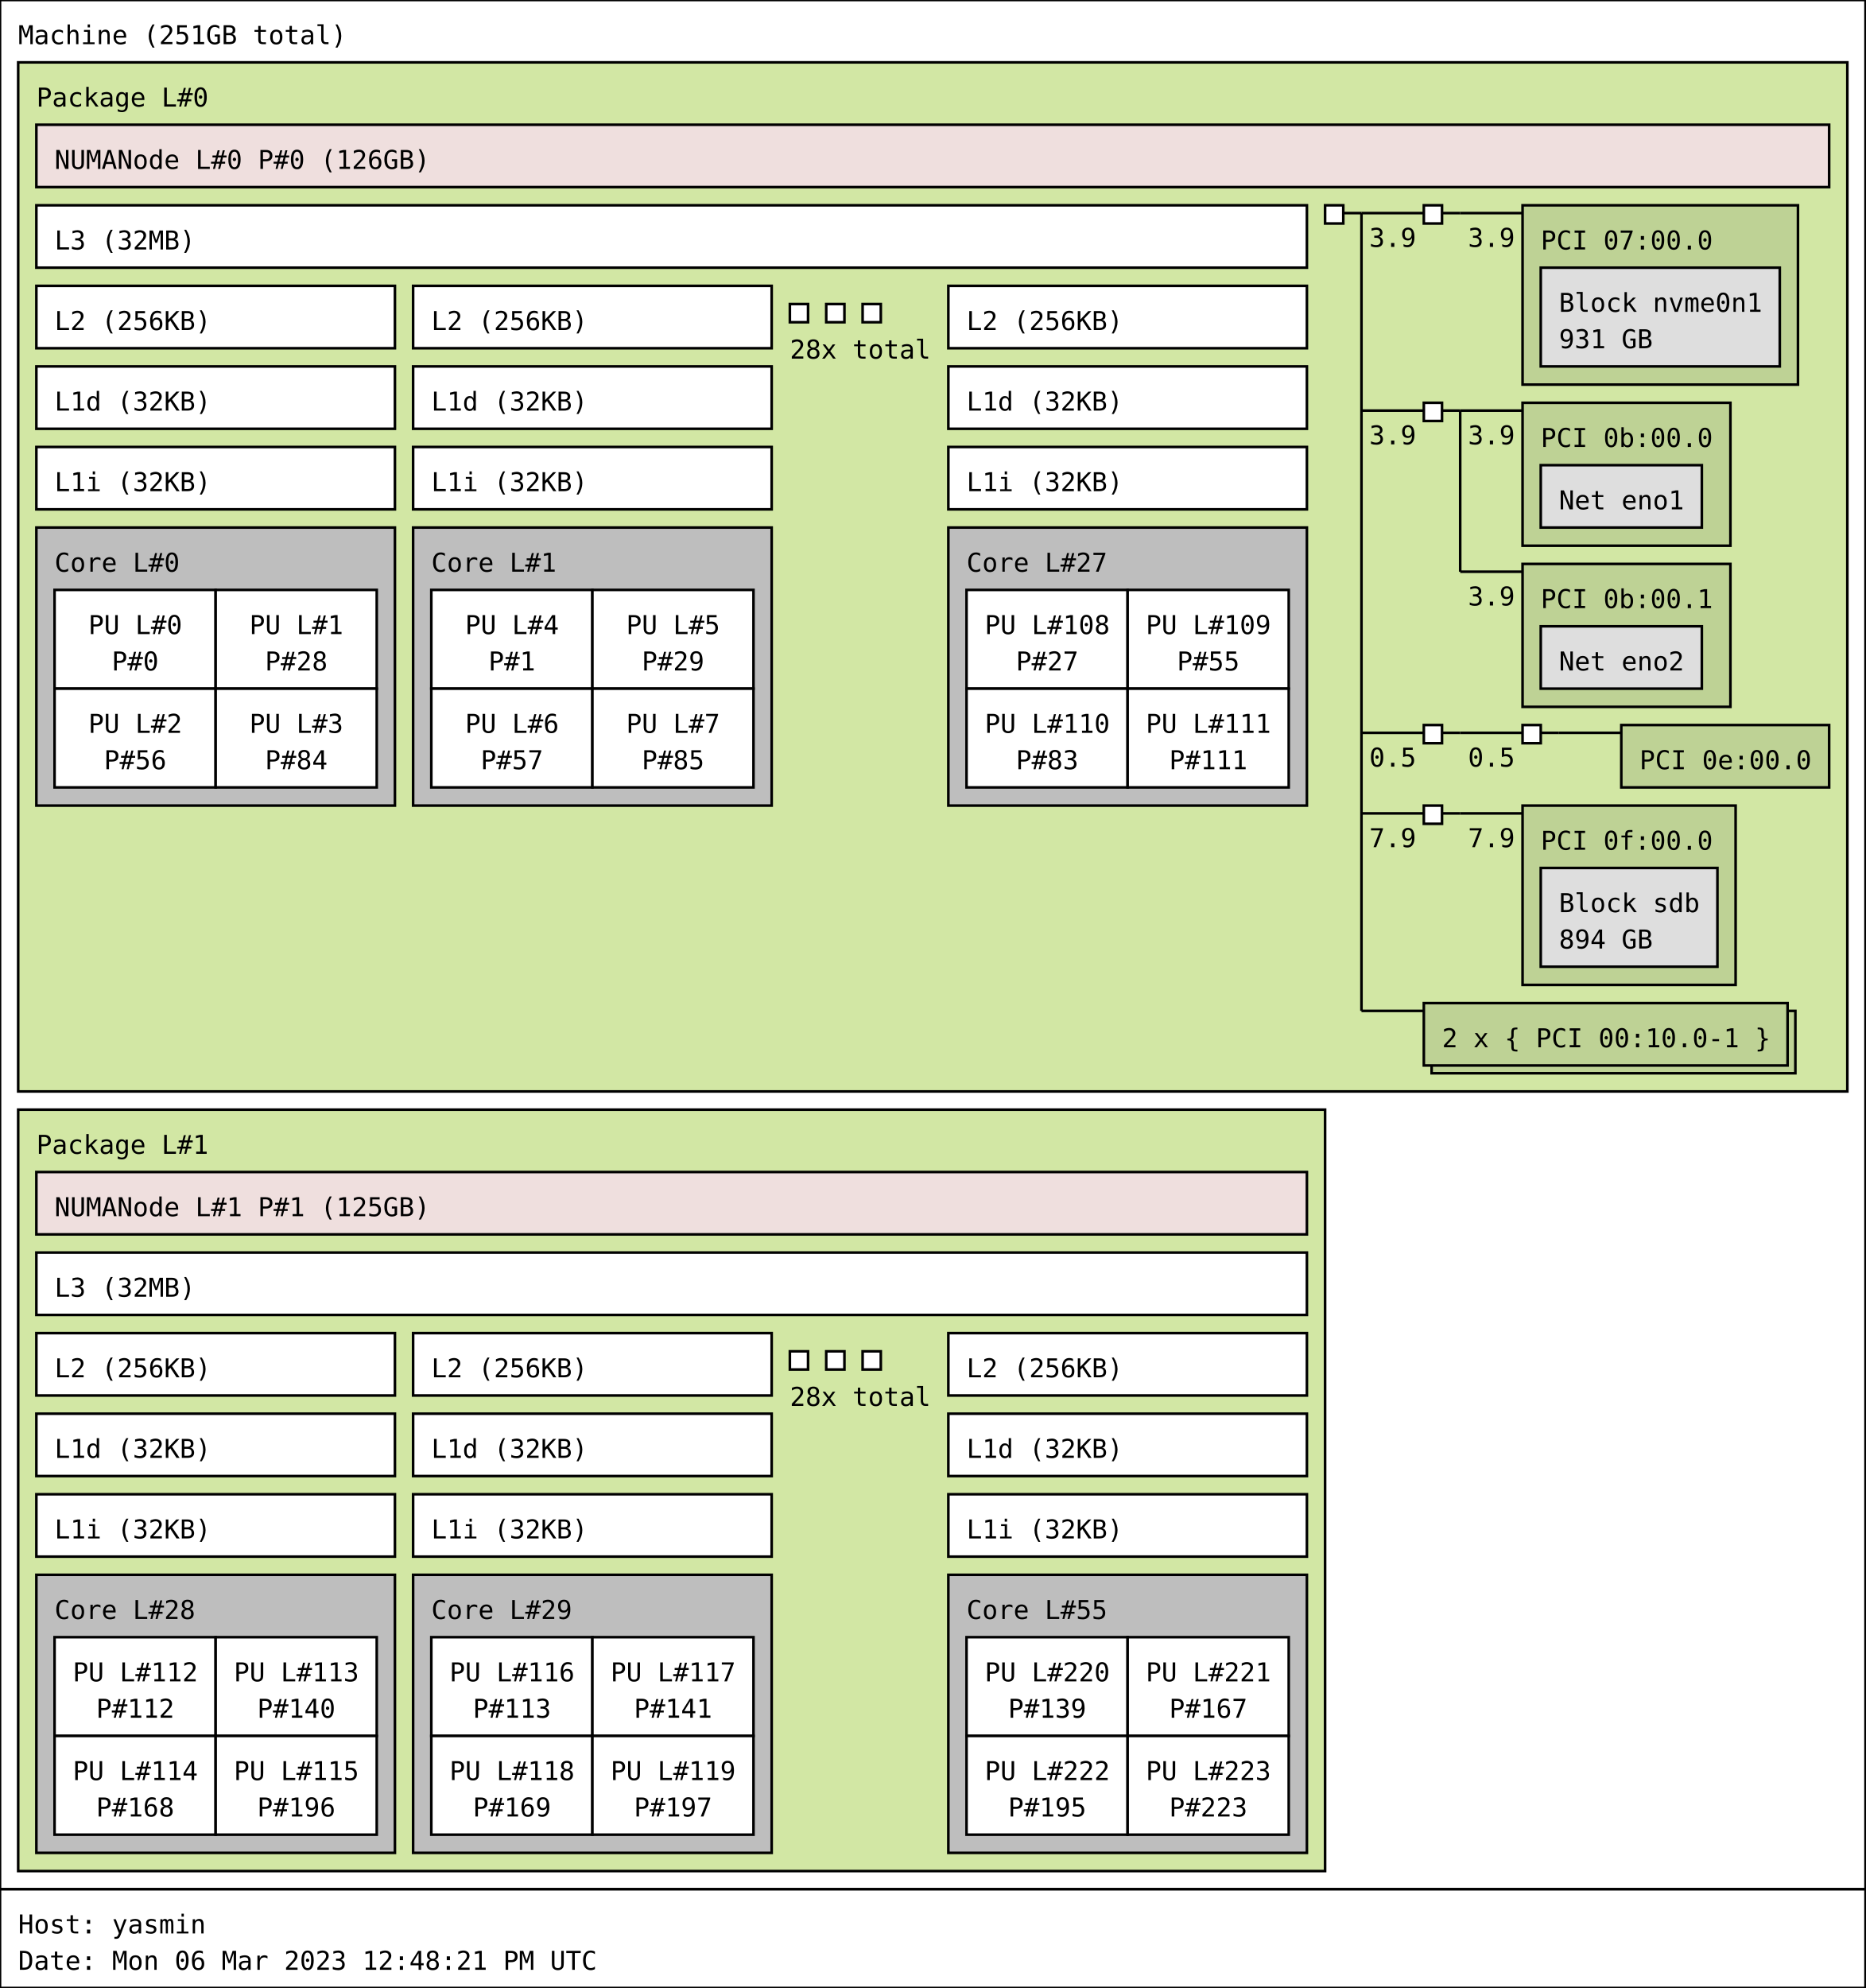
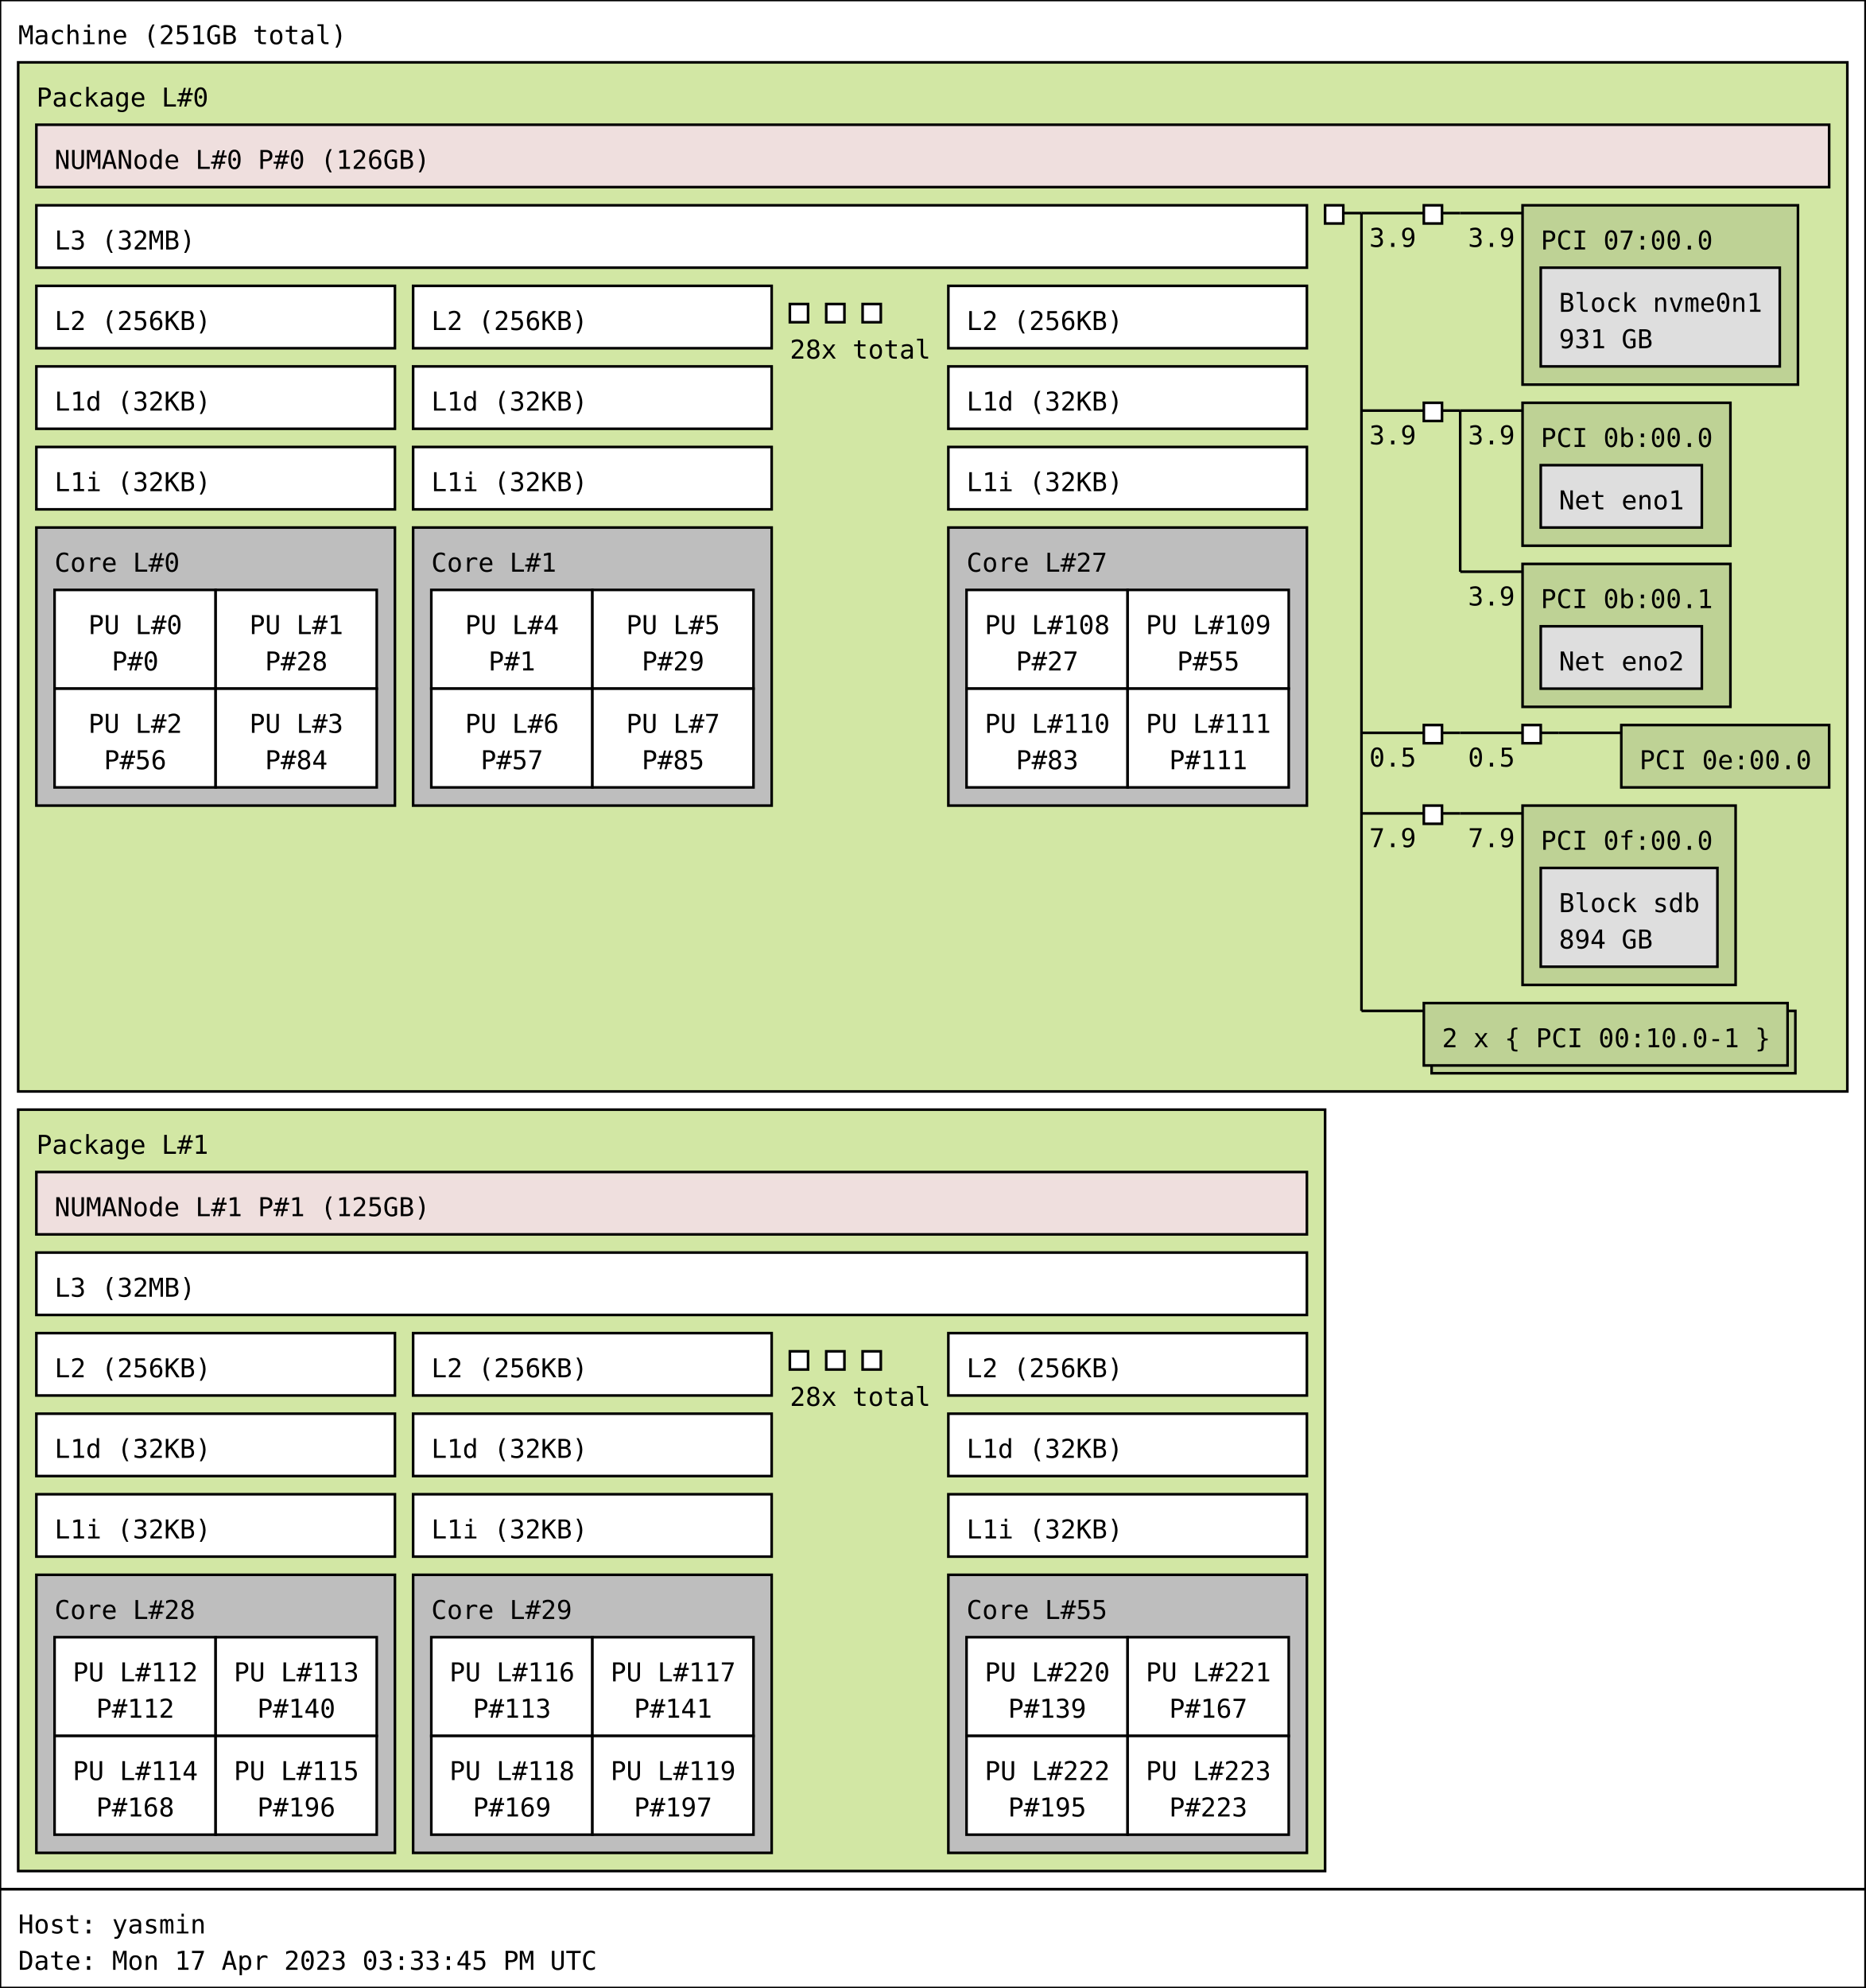
<svg xmlns="http://www.w3.org/2000/svg" width="718px" height="765px" viewBox="0 0 718px 765px" version="1.1">
  <rect id="Machine_0_rect" class="Machine" x="0" y="0" width="718" height="727" fill="rgb(255,255,255)" stroke="rgb(0,0,0)" stroke-width="1" />
  <text id="Machine_0_text" class="Machine" font-family="Monospace" x="7" y="17" fill="rgb(0,0,0)" font-size="10px">Machine (251GB total)</text>
  <rect id="Package_0_rect" class="Package" x="7" y="24" width="704" height="396" fill="rgb(210,231,164)" stroke="rgb(0,0,0)" stroke-width="1" />
  <text id="Package_0_text" class="Package" font-family="Monospace" x="14" y="41" fill="rgb(0,0,0)" font-size="10px">Package L#0</text>
  <rect id="L3_0_rect" class="L3" x="14" y="79" width="489" height="24" fill="rgb(255,255,255)" stroke="rgb(0,0,0)" stroke-width="1" />
  <text id="L3_0_text" class="L3" font-family="Monospace" x="21" y="96" fill="rgb(0,0,0)" font-size="10px">L3 (32MB)</text>
  <rect id="L2_0_rect" class="L2" x="14" y="110" width="138" height="24" fill="rgb(255,255,255)" stroke="rgb(0,0,0)" stroke-width="1" />
  <text id="L2_0_text" class="L2" font-family="Monospace" x="21" y="127" fill="rgb(0,0,0)" font-size="10px">L2 (256KB)</text>
  <rect id="L1d_0_rect" class="L1d" x="14" y="141" width="138" height="24" fill="rgb(255,255,255)" stroke="rgb(0,0,0)" stroke-width="1" />
  <text id="L1d_0_text" class="L1d" font-family="Monospace" x="21" y="158" fill="rgb(0,0,0)" font-size="10px">L1d (32KB)</text>
  <rect id="L1i_0_rect" class="L1i" x="14" y="172" width="138" height="24" fill="rgb(255,255,255)" stroke="rgb(0,0,0)" stroke-width="1" />
  <text id="L1i_0_text" class="L1i" font-family="Monospace" x="21" y="189" fill="rgb(0,0,0)" font-size="10px">L1i (32KB)</text>
  <rect id="Core_0_rect" class="Core" x="14" y="203" width="138" height="107" fill="rgb(190,190,190)" stroke="rgb(0,0,0)" stroke-width="1" />
  <text id="Core_0_text" class="Core" font-family="Monospace" x="21" y="220" fill="rgb(0,0,0)" font-size="10px">Core L#0</text>
  <rect id="PU_0_rect" class="PU" x="21" y="227" width="62" height="38" fill="rgb(255,255,255)" stroke="rgb(0,0,0)" stroke-width="1" />
  <text id="PU_0_text" class="PU" font-family="Monospace" x="34" y="244" fill="rgb(0,0,0)" font-size="10px">PU L#0</text>
  <text id="PU_0_text_1" class="PU" font-family="Monospace" x="43" y="258" fill="rgb(0,0,0)" font-size="10px">P#0</text>
  <rect id="PU_1_rect" class="PU" x="83" y="227" width="62" height="38" fill="rgb(255,255,255)" stroke="rgb(0,0,0)" stroke-width="1" />
  <text id="PU_1_text" class="PU" font-family="Monospace" x="96" y="244" fill="rgb(0,0,0)" font-size="10px">PU L#1</text>
  <text id="PU_1_text_1" class="PU" font-family="Monospace" x="102" y="258" fill="rgb(0,0,0)" font-size="10px">P#28</text>
  <rect id="PU_2_rect" class="PU" x="21" y="265" width="62" height="38" fill="rgb(255,255,255)" stroke="rgb(0,0,0)" stroke-width="1" />
  <text id="PU_2_text" class="PU" font-family="Monospace" x="34" y="282" fill="rgb(0,0,0)" font-size="10px">PU L#2</text>
  <text id="PU_2_text_1" class="PU" font-family="Monospace" x="40" y="296" fill="rgb(0,0,0)" font-size="10px">P#56</text>
  <rect id="PU_3_rect" class="PU" x="83" y="265" width="62" height="38" fill="rgb(255,255,255)" stroke="rgb(0,0,0)" stroke-width="1" />
  <text id="PU_3_text" class="PU" font-family="Monospace" x="96" y="282" fill="rgb(0,0,0)" font-size="10px">PU L#3</text>
  <text id="PU_3_text_1" class="PU" font-family="Monospace" x="102" y="296" fill="rgb(0,0,0)" font-size="10px">P#84</text>
  <rect id="L2_1_rect" class="L2" x="159" y="110" width="138" height="24" fill="rgb(255,255,255)" stroke="rgb(0,0,0)" stroke-width="1" />
  <text id="L2_1_text" class="L2" font-family="Monospace" x="166" y="127" fill="rgb(0,0,0)" font-size="10px">L2 (256KB)</text>
  <rect id="L1d_1_rect" class="L1d" x="159" y="141" width="138" height="24" fill="rgb(255,255,255)" stroke="rgb(0,0,0)" stroke-width="1" />
  <text id="L1d_1_text" class="L1d" font-family="Monospace" x="166" y="158" fill="rgb(0,0,0)" font-size="10px">L1d (32KB)</text>
  <rect id="L1i_1_rect" class="L1i" x="159" y="172" width="138" height="24" fill="rgb(255,255,255)" stroke="rgb(0,0,0)" stroke-width="1" />
  <text id="L1i_1_text" class="L1i" font-family="Monospace" x="166" y="189" fill="rgb(0,0,0)" font-size="10px">L1i (32KB)</text>
  <rect id="Core_1_rect" class="Core" x="159" y="203" width="138" height="107" fill="rgb(190,190,190)" stroke="rgb(0,0,0)" stroke-width="1" />
  <text id="Core_1_text" class="Core" font-family="Monospace" x="166" y="220" fill="rgb(0,0,0)" font-size="10px">Core L#1</text>
  <rect id="PU_4_rect" class="PU" x="166" y="227" width="62" height="38" fill="rgb(255,255,255)" stroke="rgb(0,0,0)" stroke-width="1" />
  <text id="PU_4_text" class="PU" font-family="Monospace" x="179" y="244" fill="rgb(0,0,0)" font-size="10px">PU L#4</text>
  <text id="PU_4_text_1" class="PU" font-family="Monospace" x="188" y="258" fill="rgb(0,0,0)" font-size="10px">P#1</text>
  <rect id="PU_5_rect" class="PU" x="228" y="227" width="62" height="38" fill="rgb(255,255,255)" stroke="rgb(0,0,0)" stroke-width="1" />
  <text id="PU_5_text" class="PU" font-family="Monospace" x="241" y="244" fill="rgb(0,0,0)" font-size="10px">PU L#5</text>
  <text id="PU_5_text_1" class="PU" font-family="Monospace" x="247" y="258" fill="rgb(0,0,0)" font-size="10px">P#29</text>
  <rect id="PU_6_rect" class="PU" x="166" y="265" width="62" height="38" fill="rgb(255,255,255)" stroke="rgb(0,0,0)" stroke-width="1" />
  <text id="PU_6_text" class="PU" font-family="Monospace" x="179" y="282" fill="rgb(0,0,0)" font-size="10px">PU L#6</text>
  <text id="PU_6_text_1" class="PU" font-family="Monospace" x="185" y="296" fill="rgb(0,0,0)" font-size="10px">P#57</text>
  <rect id="PU_7_rect" class="PU" x="228" y="265" width="62" height="38" fill="rgb(255,255,255)" stroke="rgb(0,0,0)" stroke-width="1" />
  <text id="PU_7_text" class="PU" font-family="Monospace" x="241" y="282" fill="rgb(0,0,0)" font-size="10px">PU L#7</text>
  <text id="PU_7_text_1" class="PU" font-family="Monospace" x="247" y="296" fill="rgb(0,0,0)" font-size="10px">P#85</text>
  <rect id="L2_2_rect" class="L2" x="304" y="117" width="7" height="7" fill="rgb(255,255,255)" stroke="rgb(0,0,0)" stroke-width="1" />
  <rect id="L2_2_rect" class="L2" x="318" y="117" width="7" height="7" fill="rgb(255,255,255)" stroke="rgb(0,0,0)" stroke-width="1" />
  <rect id="L2_2_rect" class="L2" x="332" y="117" width="7" height="7" fill="rgb(255,255,255)" stroke="rgb(0,0,0)" stroke-width="1" />
  <text id="L2_2_text" class="L2" font-family="Monospace" x="304" y="138" fill="rgb(0,0,0)" font-size="10px">28x total</text>
  <rect id="L2_27_rect" class="L2" x="365" y="110" width="138" height="24" fill="rgb(255,255,255)" stroke="rgb(0,0,0)" stroke-width="1" />
  <text id="L2_27_text" class="L2" font-family="Monospace" x="372" y="127" fill="rgb(0,0,0)" font-size="10px">L2 (256KB)</text>
  <rect id="L1d_27_rect" class="L1d" x="365" y="141" width="138" height="24" fill="rgb(255,255,255)" stroke="rgb(0,0,0)" stroke-width="1" />
  <text id="L1d_27_text" class="L1d" font-family="Monospace" x="372" y="158" fill="rgb(0,0,0)" font-size="10px">L1d (32KB)</text>
  <rect id="L1i_27_rect" class="L1i" x="365" y="172" width="138" height="24" fill="rgb(255,255,255)" stroke="rgb(0,0,0)" stroke-width="1" />
  <text id="L1i_27_text" class="L1i" font-family="Monospace" x="372" y="189" fill="rgb(0,0,0)" font-size="10px">L1i (32KB)</text>
  <rect id="Core_27_rect" class="Core" x="365" y="203" width="138" height="107" fill="rgb(190,190,190)" stroke="rgb(0,0,0)" stroke-width="1" />
  <text id="Core_27_text" class="Core" font-family="Monospace" x="372" y="220" fill="rgb(0,0,0)" font-size="10px">Core L#27</text>
  <rect id="PU_108_rect" class="PU" x="372" y="227" width="62" height="38" fill="rgb(255,255,255)" stroke="rgb(0,0,0)" stroke-width="1" />
  <text id="PU_108_text" class="PU" font-family="Monospace" x="379" y="244" fill="rgb(0,0,0)" font-size="10px">PU L#108</text>
  <text id="PU_108_text_1" class="PU" font-family="Monospace" x="391" y="258" fill="rgb(0,0,0)" font-size="10px">P#27</text>
  <rect id="PU_109_rect" class="PU" x="434" y="227" width="62" height="38" fill="rgb(255,255,255)" stroke="rgb(0,0,0)" stroke-width="1" />
  <text id="PU_109_text" class="PU" font-family="Monospace" x="441" y="244" fill="rgb(0,0,0)" font-size="10px">PU L#109</text>
  <text id="PU_109_text_1" class="PU" font-family="Monospace" x="453" y="258" fill="rgb(0,0,0)" font-size="10px">P#55</text>
  <rect id="PU_110_rect" class="PU" x="372" y="265" width="62" height="38" fill="rgb(255,255,255)" stroke="rgb(0,0,0)" stroke-width="1" />
  <text id="PU_110_text" class="PU" font-family="Monospace" x="379" y="282" fill="rgb(0,0,0)" font-size="10px">PU L#110</text>
  <text id="PU_110_text_1" class="PU" font-family="Monospace" x="391" y="296" fill="rgb(0,0,0)" font-size="10px">P#83</text>
  <rect id="PU_111_rect" class="PU" x="434" y="265" width="62" height="38" fill="rgb(255,255,255)" stroke="rgb(0,0,0)" stroke-width="1" />
  <text id="PU_111_text" class="PU" font-family="Monospace" x="441" y="282" fill="rgb(0,0,0)" font-size="10px">PU L#111</text>
  <text id="PU_111_text_1" class="PU" font-family="Monospace" x="450" y="296" fill="rgb(0,0,0)" font-size="10px">P#111</text>
  <rect id="NUMANode_0_rect" class="NUMANode" x="14" y="48" width="690" height="24" fill="rgb(239,223,222)" stroke="rgb(0,0,0)" stroke-width="1" />
  <text id="NUMANode_0_text" class="NUMANode" font-family="Monospace" x="21" y="65" fill="rgb(0,0,0)" font-size="10px">NUMANode L#0 P#0 (126GB)</text>
  <rect id="HostBridge_0_rect" class="HostBridge" x="510" y="79" width="7" height="7" fill="rgb(255,255,255)" stroke="rgb(0,0,0)" stroke-width="1" />
  <line id="HostBridge_0_line" class="HostBridge" x1="517" y1="82" x2="524" y2="82" stroke="rgb(0,0,0)" stroke-width="1" />
  <line id="HostBridge_0_line_2" class="HostBridge" x1="524" y1="82" x2="548" y2="82" stroke="rgb(0,0,0)" stroke-width="1" />
  <text id="HostBridge_0_text_2" class="HostBridge" font-family="Monospace" x="527" y="95" fill="rgb(0,0,0)" font-size="10px">3.9</text>
  <line id="HostBridge_0_line_3" class="HostBridge" x1="524" y1="158" x2="548" y2="158" stroke="rgb(0,0,0)" stroke-width="1" />
  <text id="HostBridge_0_text_3" class="HostBridge" font-family="Monospace" x="527" y="171" fill="rgb(0,0,0)" font-size="10px">3.9</text>
  <line id="HostBridge_0_line_4" class="HostBridge" x1="524" y1="282" x2="548" y2="282" stroke="rgb(0,0,0)" stroke-width="1" />
  <text id="HostBridge_0_text_4" class="HostBridge" font-family="Monospace" x="527" y="295" fill="rgb(0,0,0)" font-size="10px">0.5</text>
  <line id="HostBridge_0_line_5" class="HostBridge" x1="524" y1="313" x2="548" y2="313" stroke="rgb(0,0,0)" stroke-width="1" />
  <text id="HostBridge_0_text_5" class="HostBridge" font-family="Monospace" x="527" y="326" fill="rgb(0,0,0)" font-size="10px">7.9</text>
  <line id="HostBridge_0_line_6" class="HostBridge" x1="524" y1="389" x2="548" y2="389" stroke="rgb(0,0,0)" stroke-width="1" />
  <line id="HostBridge_0_line_1" class="HostBridge" x1="524" y1="82" x2="524" y2="389" stroke="rgb(0,0,0)" stroke-width="1" />
  <rect id="PCIBridge_1_rect" class="PCIBridge" x="548" y="79" width="7" height="7" fill="rgb(255,255,255)" stroke="rgb(0,0,0)" stroke-width="1" />
  <line id="PCIBridge_1_line" class="PCIBridge" x1="555" y1="82" x2="562" y2="82" stroke="rgb(0,0,0)" stroke-width="1" />
  <line id="PCIBridge_1_line_2" class="PCIBridge" x1="562" y1="82" x2="586" y2="82" stroke="rgb(0,0,0)" stroke-width="1" />
  <text id="PCIBridge_1_text_2" class="PCIBridge" font-family="Monospace" x="565" y="95" fill="rgb(0,0,0)" font-size="10px">3.9</text>
  <line id="PCIBridge_1_line_1" class="PCIBridge" x1="562" y1="82" x2="562" y2="82" stroke="rgb(0,0,0)" stroke-width="1" />
  <rect id="PCI_0_rect" class="PCI" x="586" y="79" width="106" height="69" fill="rgb(190,210,149)" stroke="rgb(0,0,0)" stroke-width="1" />
  <text id="PCI_0_text" class="PCI" font-family="Monospace" x="593" y="96" fill="rgb(0,0,0)" font-size="10px">PCI 07:00.0</text>
  <rect id="Block_0_rect" class="Block" x="593" y="103" width="92" height="38" fill="rgb(222,222,222)" stroke="rgb(0,0,0)" stroke-width="1" />
  <text id="Block_0_text" class="Block" font-family="Monospace" x="600" y="120" fill="rgb(0,0,0)" font-size="10px">Block nvme0n1</text>
  <text id="Block_0_text_1" class="Block" font-family="Monospace" x="600" y="134" fill="rgb(0,0,0)" font-size="10px">931 GB</text>
  <rect id="PCIBridge_2_rect" class="PCIBridge" x="548" y="155" width="7" height="7" fill="rgb(255,255,255)" stroke="rgb(0,0,0)" stroke-width="1" />
  <line id="PCIBridge_2_line" class="PCIBridge" x1="555" y1="158" x2="562" y2="158" stroke="rgb(0,0,0)" stroke-width="1" />
  <line id="PCIBridge_2_line_2" class="PCIBridge" x1="562" y1="158" x2="586" y2="158" stroke="rgb(0,0,0)" stroke-width="1" />
  <text id="PCIBridge_2_text_2" class="PCIBridge" font-family="Monospace" x="565" y="171" fill="rgb(0,0,0)" font-size="10px">3.9</text>
  <line id="PCIBridge_2_line_3" class="PCIBridge" x1="562" y1="220" x2="586" y2="220" stroke="rgb(0,0,0)" stroke-width="1" />
  <text id="PCIBridge_2_text_3" class="PCIBridge" font-family="Monospace" x="565" y="233" fill="rgb(0,0,0)" font-size="10px">3.9</text>
  <line id="PCIBridge_2_line_1" class="PCIBridge" x1="562" y1="158" x2="562" y2="220" stroke="rgb(0,0,0)" stroke-width="1" />
  <rect id="PCI_1_rect" class="PCI" x="586" y="155" width="80" height="55" fill="rgb(190,210,149)" stroke="rgb(0,0,0)" stroke-width="1" />
  <text id="PCI_1_text" class="PCI" font-family="Monospace" x="593" y="172" fill="rgb(0,0,0)" font-size="10px">PCI 0b:00.0</text>
  <rect id="Net_1_rect" class="Net" x="593" y="179" width="62" height="24" fill="rgb(222,222,222)" stroke="rgb(0,0,0)" stroke-width="1" />
  <text id="Net_1_text" class="Net" font-family="Monospace" x="600" y="196" fill="rgb(0,0,0)" font-size="10px">Net eno1</text>
  <rect id="PCI_2_rect" class="PCI" x="586" y="217" width="80" height="55" fill="rgb(190,210,149)" stroke="rgb(0,0,0)" stroke-width="1" />
  <text id="PCI_2_text" class="PCI" font-family="Monospace" x="593" y="234" fill="rgb(0,0,0)" font-size="10px">PCI 0b:00.1</text>
  <rect id="Net_2_rect" class="Net" x="593" y="241" width="62" height="24" fill="rgb(222,222,222)" stroke="rgb(0,0,0)" stroke-width="1" />
  <text id="Net_2_text" class="Net" font-family="Monospace" x="600" y="258" fill="rgb(0,0,0)" font-size="10px">Net eno2</text>
  <rect id="PCIBridge_3_rect" class="PCIBridge" x="548" y="279" width="7" height="7" fill="rgb(255,255,255)" stroke="rgb(0,0,0)" stroke-width="1" />
  <line id="PCIBridge_3_line" class="PCIBridge" x1="555" y1="282" x2="562" y2="282" stroke="rgb(0,0,0)" stroke-width="1" />
  <line id="PCIBridge_3_line_2" class="PCIBridge" x1="562" y1="282" x2="586" y2="282" stroke="rgb(0,0,0)" stroke-width="1" />
  <text id="PCIBridge_3_text_2" class="PCIBridge" font-family="Monospace" x="565" y="295" fill="rgb(0,0,0)" font-size="10px">0.5</text>
  <line id="PCIBridge_3_line_1" class="PCIBridge" x1="562" y1="282" x2="562" y2="282" stroke="rgb(0,0,0)" stroke-width="1" />
  <rect id="PCIBridge_4_rect" class="PCIBridge" x="586" y="279" width="7" height="7" fill="rgb(255,255,255)" stroke="rgb(0,0,0)" stroke-width="1" />
  <line id="PCIBridge_4_line" class="PCIBridge" x1="593" y1="282" x2="600" y2="282" stroke="rgb(0,0,0)" stroke-width="1" />
  <line id="PCIBridge_4_line_2" class="PCIBridge" x1="600" y1="282" x2="624" y2="282" stroke="rgb(0,0,0)" stroke-width="1" />
  <line id="PCIBridge_4_line_1" class="PCIBridge" x1="600" y1="282" x2="600" y2="282" stroke="rgb(0,0,0)" stroke-width="1" />
  <rect id="PCI_3_rect" class="PCI" x="624" y="279" width="80" height="24" fill="rgb(190,210,149)" stroke="rgb(0,0,0)" stroke-width="1" />
  <text id="PCI_3_text" class="PCI" font-family="Monospace" x="631" y="296" fill="rgb(0,0,0)" font-size="10px">PCI 0e:00.0</text>
  <rect id="PCIBridge_5_rect" class="PCIBridge" x="548" y="310" width="7" height="7" fill="rgb(255,255,255)" stroke="rgb(0,0,0)" stroke-width="1" />
  <line id="PCIBridge_5_line" class="PCIBridge" x1="555" y1="313" x2="562" y2="313" stroke="rgb(0,0,0)" stroke-width="1" />
  <line id="PCIBridge_5_line_2" class="PCIBridge" x1="562" y1="313" x2="586" y2="313" stroke="rgb(0,0,0)" stroke-width="1" />
  <text id="PCIBridge_5_text_2" class="PCIBridge" font-family="Monospace" x="565" y="326" fill="rgb(0,0,0)" font-size="10px">7.9</text>
  <line id="PCIBridge_5_line_1" class="PCIBridge" x1="562" y1="313" x2="562" y2="313" stroke="rgb(0,0,0)" stroke-width="1" />
  <rect id="PCI_4_rect" class="PCI" x="586" y="310" width="82" height="69" fill="rgb(190,210,149)" stroke="rgb(0,0,0)" stroke-width="1" />
  <text id="PCI_4_text" class="PCI" font-family="Monospace" x="593" y="327" fill="rgb(0,0,0)" font-size="10px">PCI 0f:00.0</text>
  <rect id="Block_3_rect" class="Block" x="593" y="334" width="68" height="38" fill="rgb(222,222,222)" stroke="rgb(0,0,0)" stroke-width="1" />
  <text id="Block_3_text" class="Block" font-family="Monospace" x="600" y="351" fill="rgb(0,0,0)" font-size="10px">Block sdb</text>
  <text id="Block_3_text_1" class="Block" font-family="Monospace" x="600" y="365" fill="rgb(0,0,0)" font-size="10px">894 GB</text>
  <rect id="PCI_5_rect_2" class="PCI" x="551" y="389" width="140" height="24" fill="rgb(190,210,149)" stroke="rgb(0,0,0)" stroke-width="1" />
  <rect id="PCI_5_rect" class="PCI" x="548" y="386" width="140" height="24" fill="rgb(190,210,149)" stroke="rgb(0,0,0)" stroke-width="1" />
  <text id="PCI_5_text" class="PCI" font-family="Monospace" x="555" y="403" fill="rgb(0,0,0)" font-size="10px">2 x { PCI 00:10.0-1 }</text>
  <rect id="Package_1_rect" class="Package" x="7" y="427" width="503" height="293" fill="rgb(210,231,164)" stroke="rgb(0,0,0)" stroke-width="1" />
  <text id="Package_1_text" class="Package" font-family="Monospace" x="14" y="444" fill="rgb(0,0,0)" font-size="10px">Package L#1</text>
  <rect id="L3_1_rect" class="L3" x="14" y="482" width="489" height="24" fill="rgb(255,255,255)" stroke="rgb(0,0,0)" stroke-width="1" />
  <text id="L3_1_text" class="L3" font-family="Monospace" x="21" y="499" fill="rgb(0,0,0)" font-size="10px">L3 (32MB)</text>
  <rect id="L2_28_rect" class="L2" x="14" y="513" width="138" height="24" fill="rgb(255,255,255)" stroke="rgb(0,0,0)" stroke-width="1" />
  <text id="L2_28_text" class="L2" font-family="Monospace" x="21" y="530" fill="rgb(0,0,0)" font-size="10px">L2 (256KB)</text>
  <rect id="L1d_28_rect" class="L1d" x="14" y="544" width="138" height="24" fill="rgb(255,255,255)" stroke="rgb(0,0,0)" stroke-width="1" />
  <text id="L1d_28_text" class="L1d" font-family="Monospace" x="21" y="561" fill="rgb(0,0,0)" font-size="10px">L1d (32KB)</text>
  <rect id="L1i_28_rect" class="L1i" x="14" y="575" width="138" height="24" fill="rgb(255,255,255)" stroke="rgb(0,0,0)" stroke-width="1" />
  <text id="L1i_28_text" class="L1i" font-family="Monospace" x="21" y="592" fill="rgb(0,0,0)" font-size="10px">L1i (32KB)</text>
  <rect id="Core_28_rect" class="Core" x="14" y="606" width="138" height="107" fill="rgb(190,190,190)" stroke="rgb(0,0,0)" stroke-width="1" />
  <text id="Core_28_text" class="Core" font-family="Monospace" x="21" y="623" fill="rgb(0,0,0)" font-size="10px">Core L#28</text>
  <rect id="PU_112_rect" class="PU" x="21" y="630" width="62" height="38" fill="rgb(255,255,255)" stroke="rgb(0,0,0)" stroke-width="1" />
  <text id="PU_112_text" class="PU" font-family="Monospace" x="28" y="647" fill="rgb(0,0,0)" font-size="10px">PU L#112</text>
  <text id="PU_112_text_1" class="PU" font-family="Monospace" x="37" y="661" fill="rgb(0,0,0)" font-size="10px">P#112</text>
  <rect id="PU_113_rect" class="PU" x="83" y="630" width="62" height="38" fill="rgb(255,255,255)" stroke="rgb(0,0,0)" stroke-width="1" />
  <text id="PU_113_text" class="PU" font-family="Monospace" x="90" y="647" fill="rgb(0,0,0)" font-size="10px">PU L#113</text>
  <text id="PU_113_text_1" class="PU" font-family="Monospace" x="99" y="661" fill="rgb(0,0,0)" font-size="10px">P#140</text>
  <rect id="PU_114_rect" class="PU" x="21" y="668" width="62" height="38" fill="rgb(255,255,255)" stroke="rgb(0,0,0)" stroke-width="1" />
  <text id="PU_114_text" class="PU" font-family="Monospace" x="28" y="685" fill="rgb(0,0,0)" font-size="10px">PU L#114</text>
  <text id="PU_114_text_1" class="PU" font-family="Monospace" x="37" y="699" fill="rgb(0,0,0)" font-size="10px">P#168</text>
  <rect id="PU_115_rect" class="PU" x="83" y="668" width="62" height="38" fill="rgb(255,255,255)" stroke="rgb(0,0,0)" stroke-width="1" />
  <text id="PU_115_text" class="PU" font-family="Monospace" x="90" y="685" fill="rgb(0,0,0)" font-size="10px">PU L#115</text>
  <text id="PU_115_text_1" class="PU" font-family="Monospace" x="99" y="699" fill="rgb(0,0,0)" font-size="10px">P#196</text>
  <rect id="L2_29_rect" class="L2" x="159" y="513" width="138" height="24" fill="rgb(255,255,255)" stroke="rgb(0,0,0)" stroke-width="1" />
  <text id="L2_29_text" class="L2" font-family="Monospace" x="166" y="530" fill="rgb(0,0,0)" font-size="10px">L2 (256KB)</text>
  <rect id="L1d_29_rect" class="L1d" x="159" y="544" width="138" height="24" fill="rgb(255,255,255)" stroke="rgb(0,0,0)" stroke-width="1" />
  <text id="L1d_29_text" class="L1d" font-family="Monospace" x="166" y="561" fill="rgb(0,0,0)" font-size="10px">L1d (32KB)</text>
  <rect id="L1i_29_rect" class="L1i" x="159" y="575" width="138" height="24" fill="rgb(255,255,255)" stroke="rgb(0,0,0)" stroke-width="1" />
  <text id="L1i_29_text" class="L1i" font-family="Monospace" x="166" y="592" fill="rgb(0,0,0)" font-size="10px">L1i (32KB)</text>
  <rect id="Core_29_rect" class="Core" x="159" y="606" width="138" height="107" fill="rgb(190,190,190)" stroke="rgb(0,0,0)" stroke-width="1" />
  <text id="Core_29_text" class="Core" font-family="Monospace" x="166" y="623" fill="rgb(0,0,0)" font-size="10px">Core L#29</text>
  <rect id="PU_116_rect" class="PU" x="166" y="630" width="62" height="38" fill="rgb(255,255,255)" stroke="rgb(0,0,0)" stroke-width="1" />
  <text id="PU_116_text" class="PU" font-family="Monospace" x="173" y="647" fill="rgb(0,0,0)" font-size="10px">PU L#116</text>
  <text id="PU_116_text_1" class="PU" font-family="Monospace" x="182" y="661" fill="rgb(0,0,0)" font-size="10px">P#113</text>
  <rect id="PU_117_rect" class="PU" x="228" y="630" width="62" height="38" fill="rgb(255,255,255)" stroke="rgb(0,0,0)" stroke-width="1" />
  <text id="PU_117_text" class="PU" font-family="Monospace" x="235" y="647" fill="rgb(0,0,0)" font-size="10px">PU L#117</text>
  <text id="PU_117_text_1" class="PU" font-family="Monospace" x="244" y="661" fill="rgb(0,0,0)" font-size="10px">P#141</text>
  <rect id="PU_118_rect" class="PU" x="166" y="668" width="62" height="38" fill="rgb(255,255,255)" stroke="rgb(0,0,0)" stroke-width="1" />
  <text id="PU_118_text" class="PU" font-family="Monospace" x="173" y="685" fill="rgb(0,0,0)" font-size="10px">PU L#118</text>
  <text id="PU_118_text_1" class="PU" font-family="Monospace" x="182" y="699" fill="rgb(0,0,0)" font-size="10px">P#169</text>
  <rect id="PU_119_rect" class="PU" x="228" y="668" width="62" height="38" fill="rgb(255,255,255)" stroke="rgb(0,0,0)" stroke-width="1" />
  <text id="PU_119_text" class="PU" font-family="Monospace" x="235" y="685" fill="rgb(0,0,0)" font-size="10px">PU L#119</text>
  <text id="PU_119_text_1" class="PU" font-family="Monospace" x="244" y="699" fill="rgb(0,0,0)" font-size="10px">P#197</text>
  <rect id="L2_30_rect" class="L2" x="304" y="520" width="7" height="7" fill="rgb(255,255,255)" stroke="rgb(0,0,0)" stroke-width="1" />
  <rect id="L2_30_rect" class="L2" x="318" y="520" width="7" height="7" fill="rgb(255,255,255)" stroke="rgb(0,0,0)" stroke-width="1" />
  <rect id="L2_30_rect" class="L2" x="332" y="520" width="7" height="7" fill="rgb(255,255,255)" stroke="rgb(0,0,0)" stroke-width="1" />
  <text id="L2_30_text" class="L2" font-family="Monospace" x="304" y="541" fill="rgb(0,0,0)" font-size="10px">28x total</text>
  <rect id="L2_55_rect" class="L2" x="365" y="513" width="138" height="24" fill="rgb(255,255,255)" stroke="rgb(0,0,0)" stroke-width="1" />
  <text id="L2_55_text" class="L2" font-family="Monospace" x="372" y="530" fill="rgb(0,0,0)" font-size="10px">L2 (256KB)</text>
  <rect id="L1d_55_rect" class="L1d" x="365" y="544" width="138" height="24" fill="rgb(255,255,255)" stroke="rgb(0,0,0)" stroke-width="1" />
  <text id="L1d_55_text" class="L1d" font-family="Monospace" x="372" y="561" fill="rgb(0,0,0)" font-size="10px">L1d (32KB)</text>
  <rect id="L1i_55_rect" class="L1i" x="365" y="575" width="138" height="24" fill="rgb(255,255,255)" stroke="rgb(0,0,0)" stroke-width="1" />
  <text id="L1i_55_text" class="L1i" font-family="Monospace" x="372" y="592" fill="rgb(0,0,0)" font-size="10px">L1i (32KB)</text>
  <rect id="Core_55_rect" class="Core" x="365" y="606" width="138" height="107" fill="rgb(190,190,190)" stroke="rgb(0,0,0)" stroke-width="1" />
  <text id="Core_55_text" class="Core" font-family="Monospace" x="372" y="623" fill="rgb(0,0,0)" font-size="10px">Core L#55</text>
  <rect id="PU_220_rect" class="PU" x="372" y="630" width="62" height="38" fill="rgb(255,255,255)" stroke="rgb(0,0,0)" stroke-width="1" />
  <text id="PU_220_text" class="PU" font-family="Monospace" x="379" y="647" fill="rgb(0,0,0)" font-size="10px">PU L#220</text>
  <text id="PU_220_text_1" class="PU" font-family="Monospace" x="388" y="661" fill="rgb(0,0,0)" font-size="10px">P#139</text>
  <rect id="PU_221_rect" class="PU" x="434" y="630" width="62" height="38" fill="rgb(255,255,255)" stroke="rgb(0,0,0)" stroke-width="1" />
  <text id="PU_221_text" class="PU" font-family="Monospace" x="441" y="647" fill="rgb(0,0,0)" font-size="10px">PU L#221</text>
  <text id="PU_221_text_1" class="PU" font-family="Monospace" x="450" y="661" fill="rgb(0,0,0)" font-size="10px">P#167</text>
  <rect id="PU_222_rect" class="PU" x="372" y="668" width="62" height="38" fill="rgb(255,255,255)" stroke="rgb(0,0,0)" stroke-width="1" />
  <text id="PU_222_text" class="PU" font-family="Monospace" x="379" y="685" fill="rgb(0,0,0)" font-size="10px">PU L#222</text>
  <text id="PU_222_text_1" class="PU" font-family="Monospace" x="388" y="699" fill="rgb(0,0,0)" font-size="10px">P#195</text>
  <rect id="PU_223_rect" class="PU" x="434" y="668" width="62" height="38" fill="rgb(255,255,255)" stroke="rgb(0,0,0)" stroke-width="1" />
  <text id="PU_223_text" class="PU" font-family="Monospace" x="441" y="685" fill="rgb(0,0,0)" font-size="10px">PU L#223</text>
  <text id="PU_223_text_1" class="PU" font-family="Monospace" x="450" y="699" fill="rgb(0,0,0)" font-size="10px">P#223</text>
  <rect id="NUMANode_1_rect" class="NUMANode" x="14" y="451" width="489" height="24" fill="rgb(239,223,222)" stroke="rgb(0,0,0)" stroke-width="1" />
  <text id="NUMANode_1_text" class="NUMANode" font-family="Monospace" x="21" y="468" fill="rgb(0,0,0)" font-size="10px">NUMANode L#1 P#1 (125GB)</text>
  <rect id="anon_rect" x="0" y="727" width="718" height="38" fill="rgb(255,255,255)" stroke="rgb(0,0,0)" stroke-width="1" />
  <text id="anon_text" font-family="Monospace" x="7" y="744" fill="rgb(0,0,0)" font-size="10px">Host: yasmin</text>
-   <text id="anon_text_1" font-family="Monospace" x="7" y="758" fill="rgb(0,0,0)" font-size="10px">Date: Mon 06 Mar 2023 12:48:21 PM UTC</text>
+   <text id="anon_text_1" font-family="Monospace" x="7" y="758" fill="rgb(0,0,0)" font-size="10px">Date: Mon 17 Apr 2023 03:33:45 PM UTC</text>
</svg>
